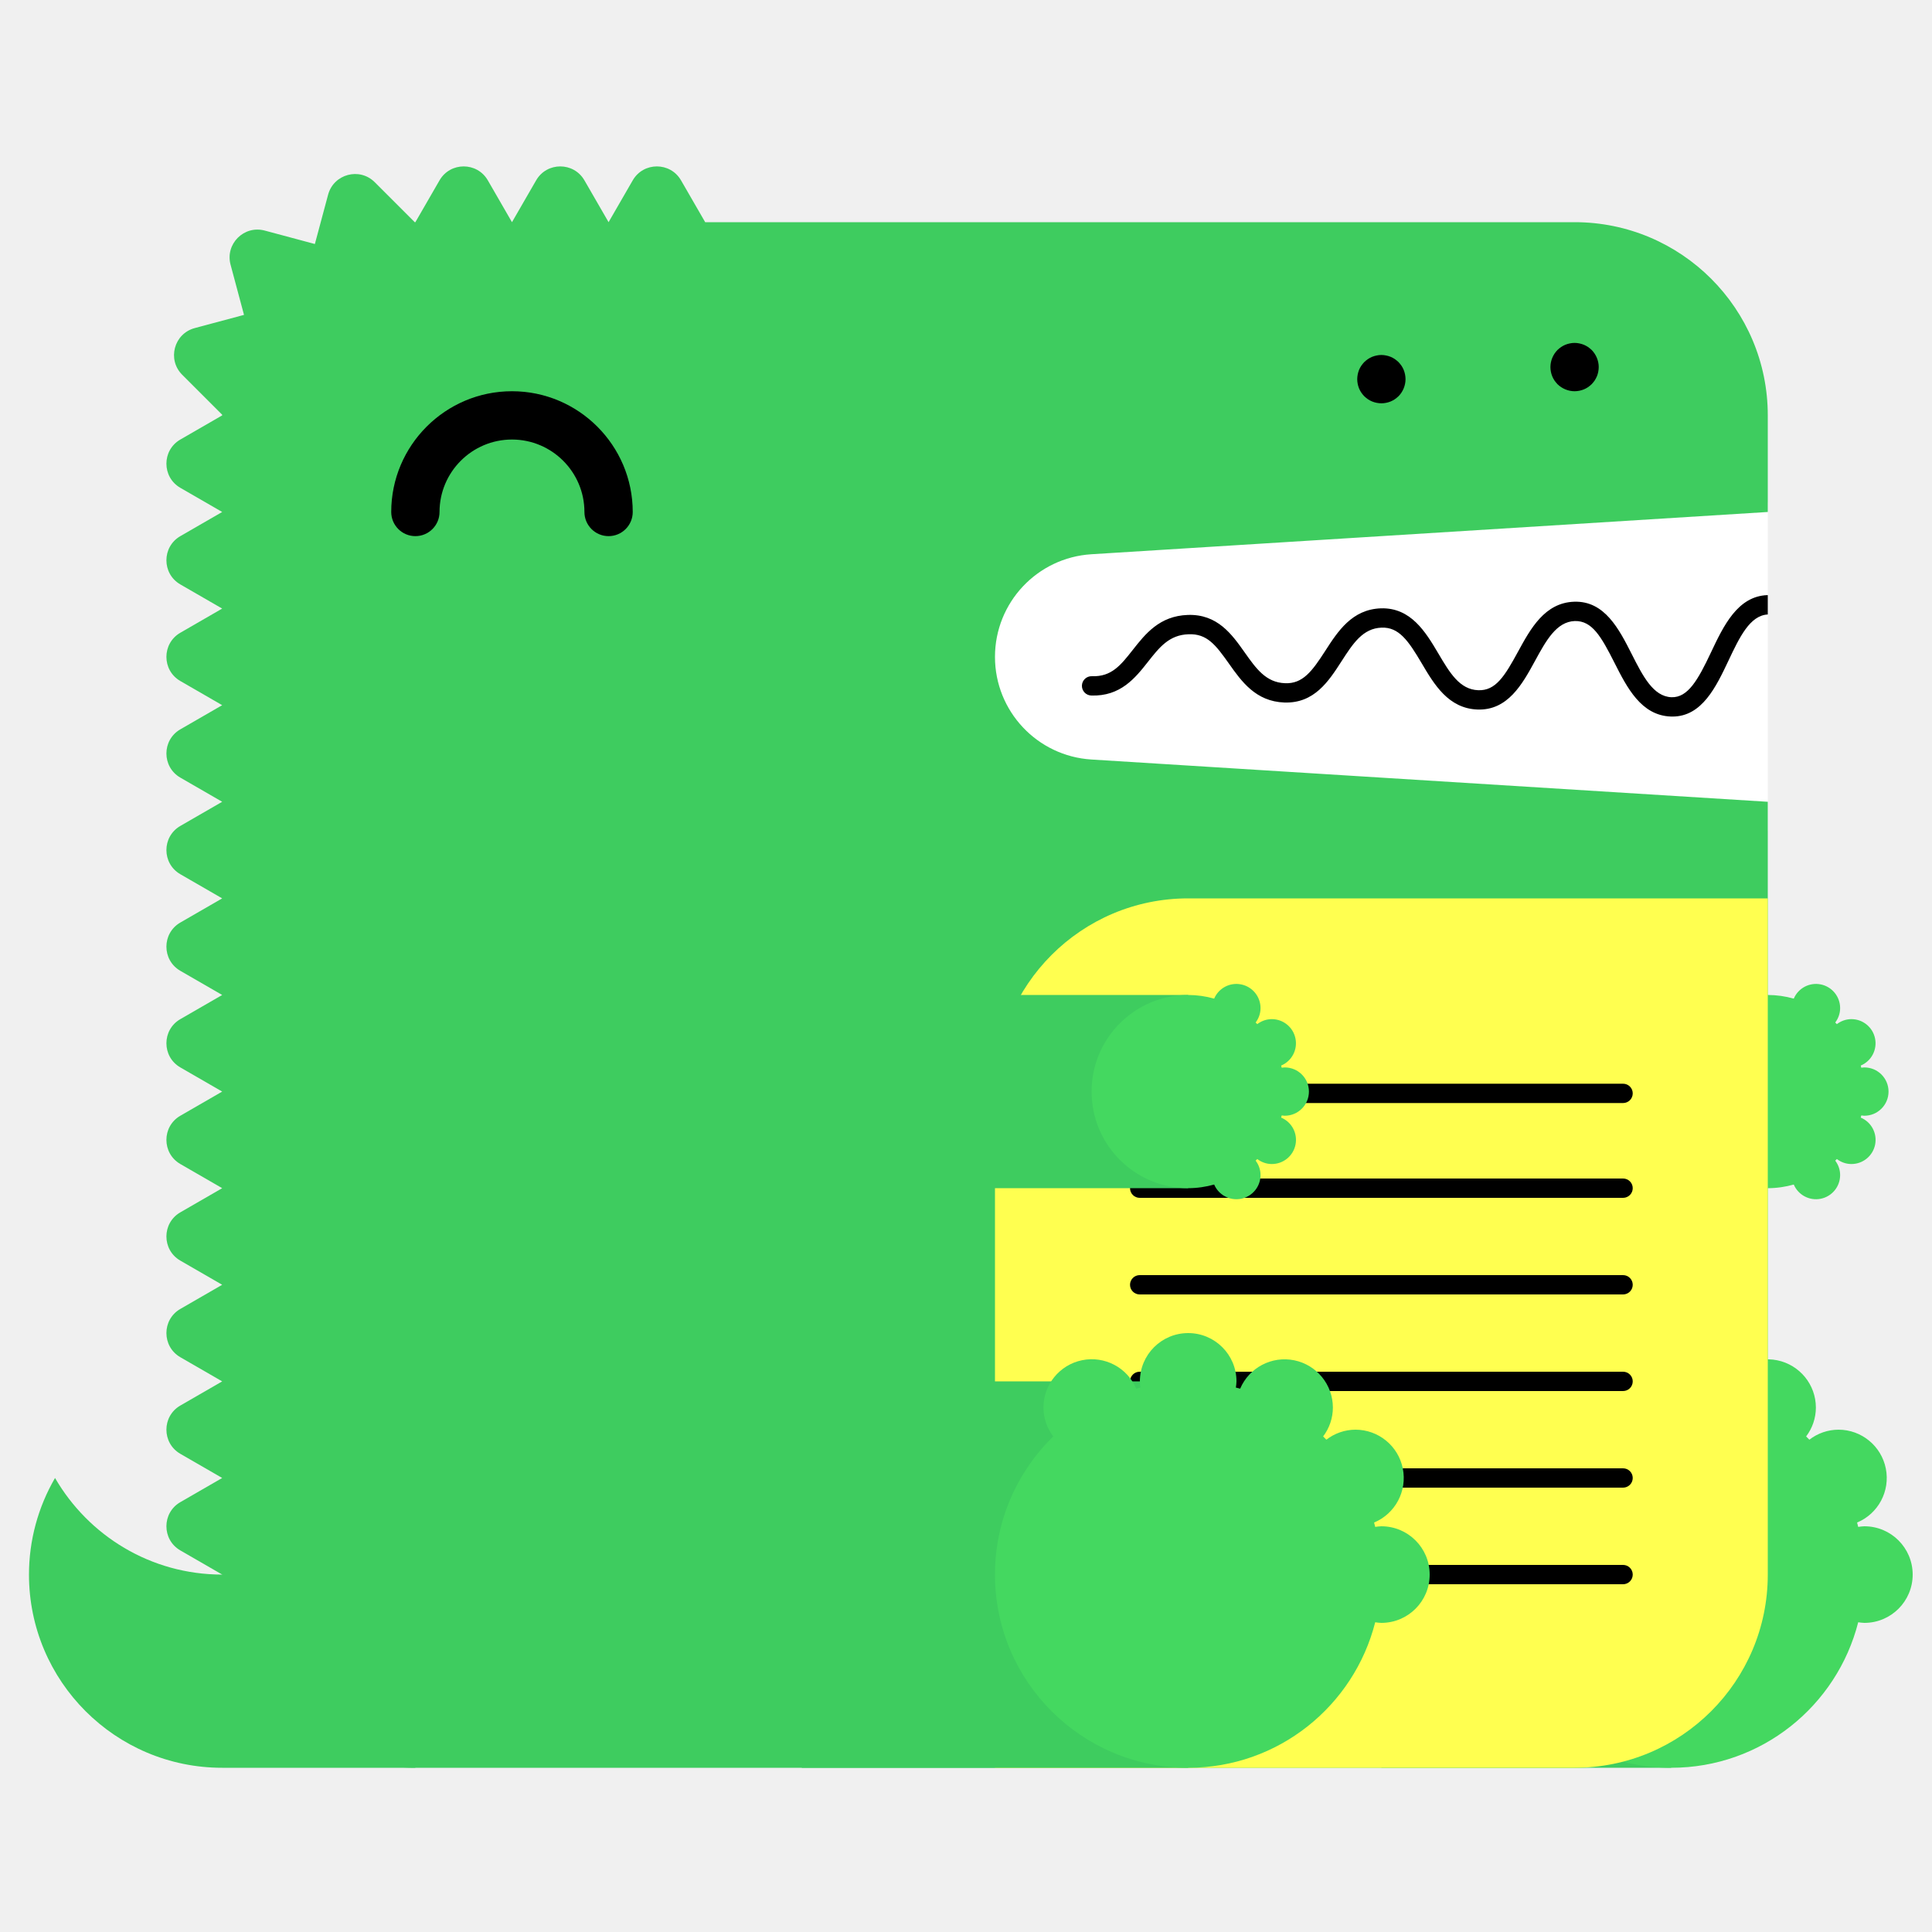
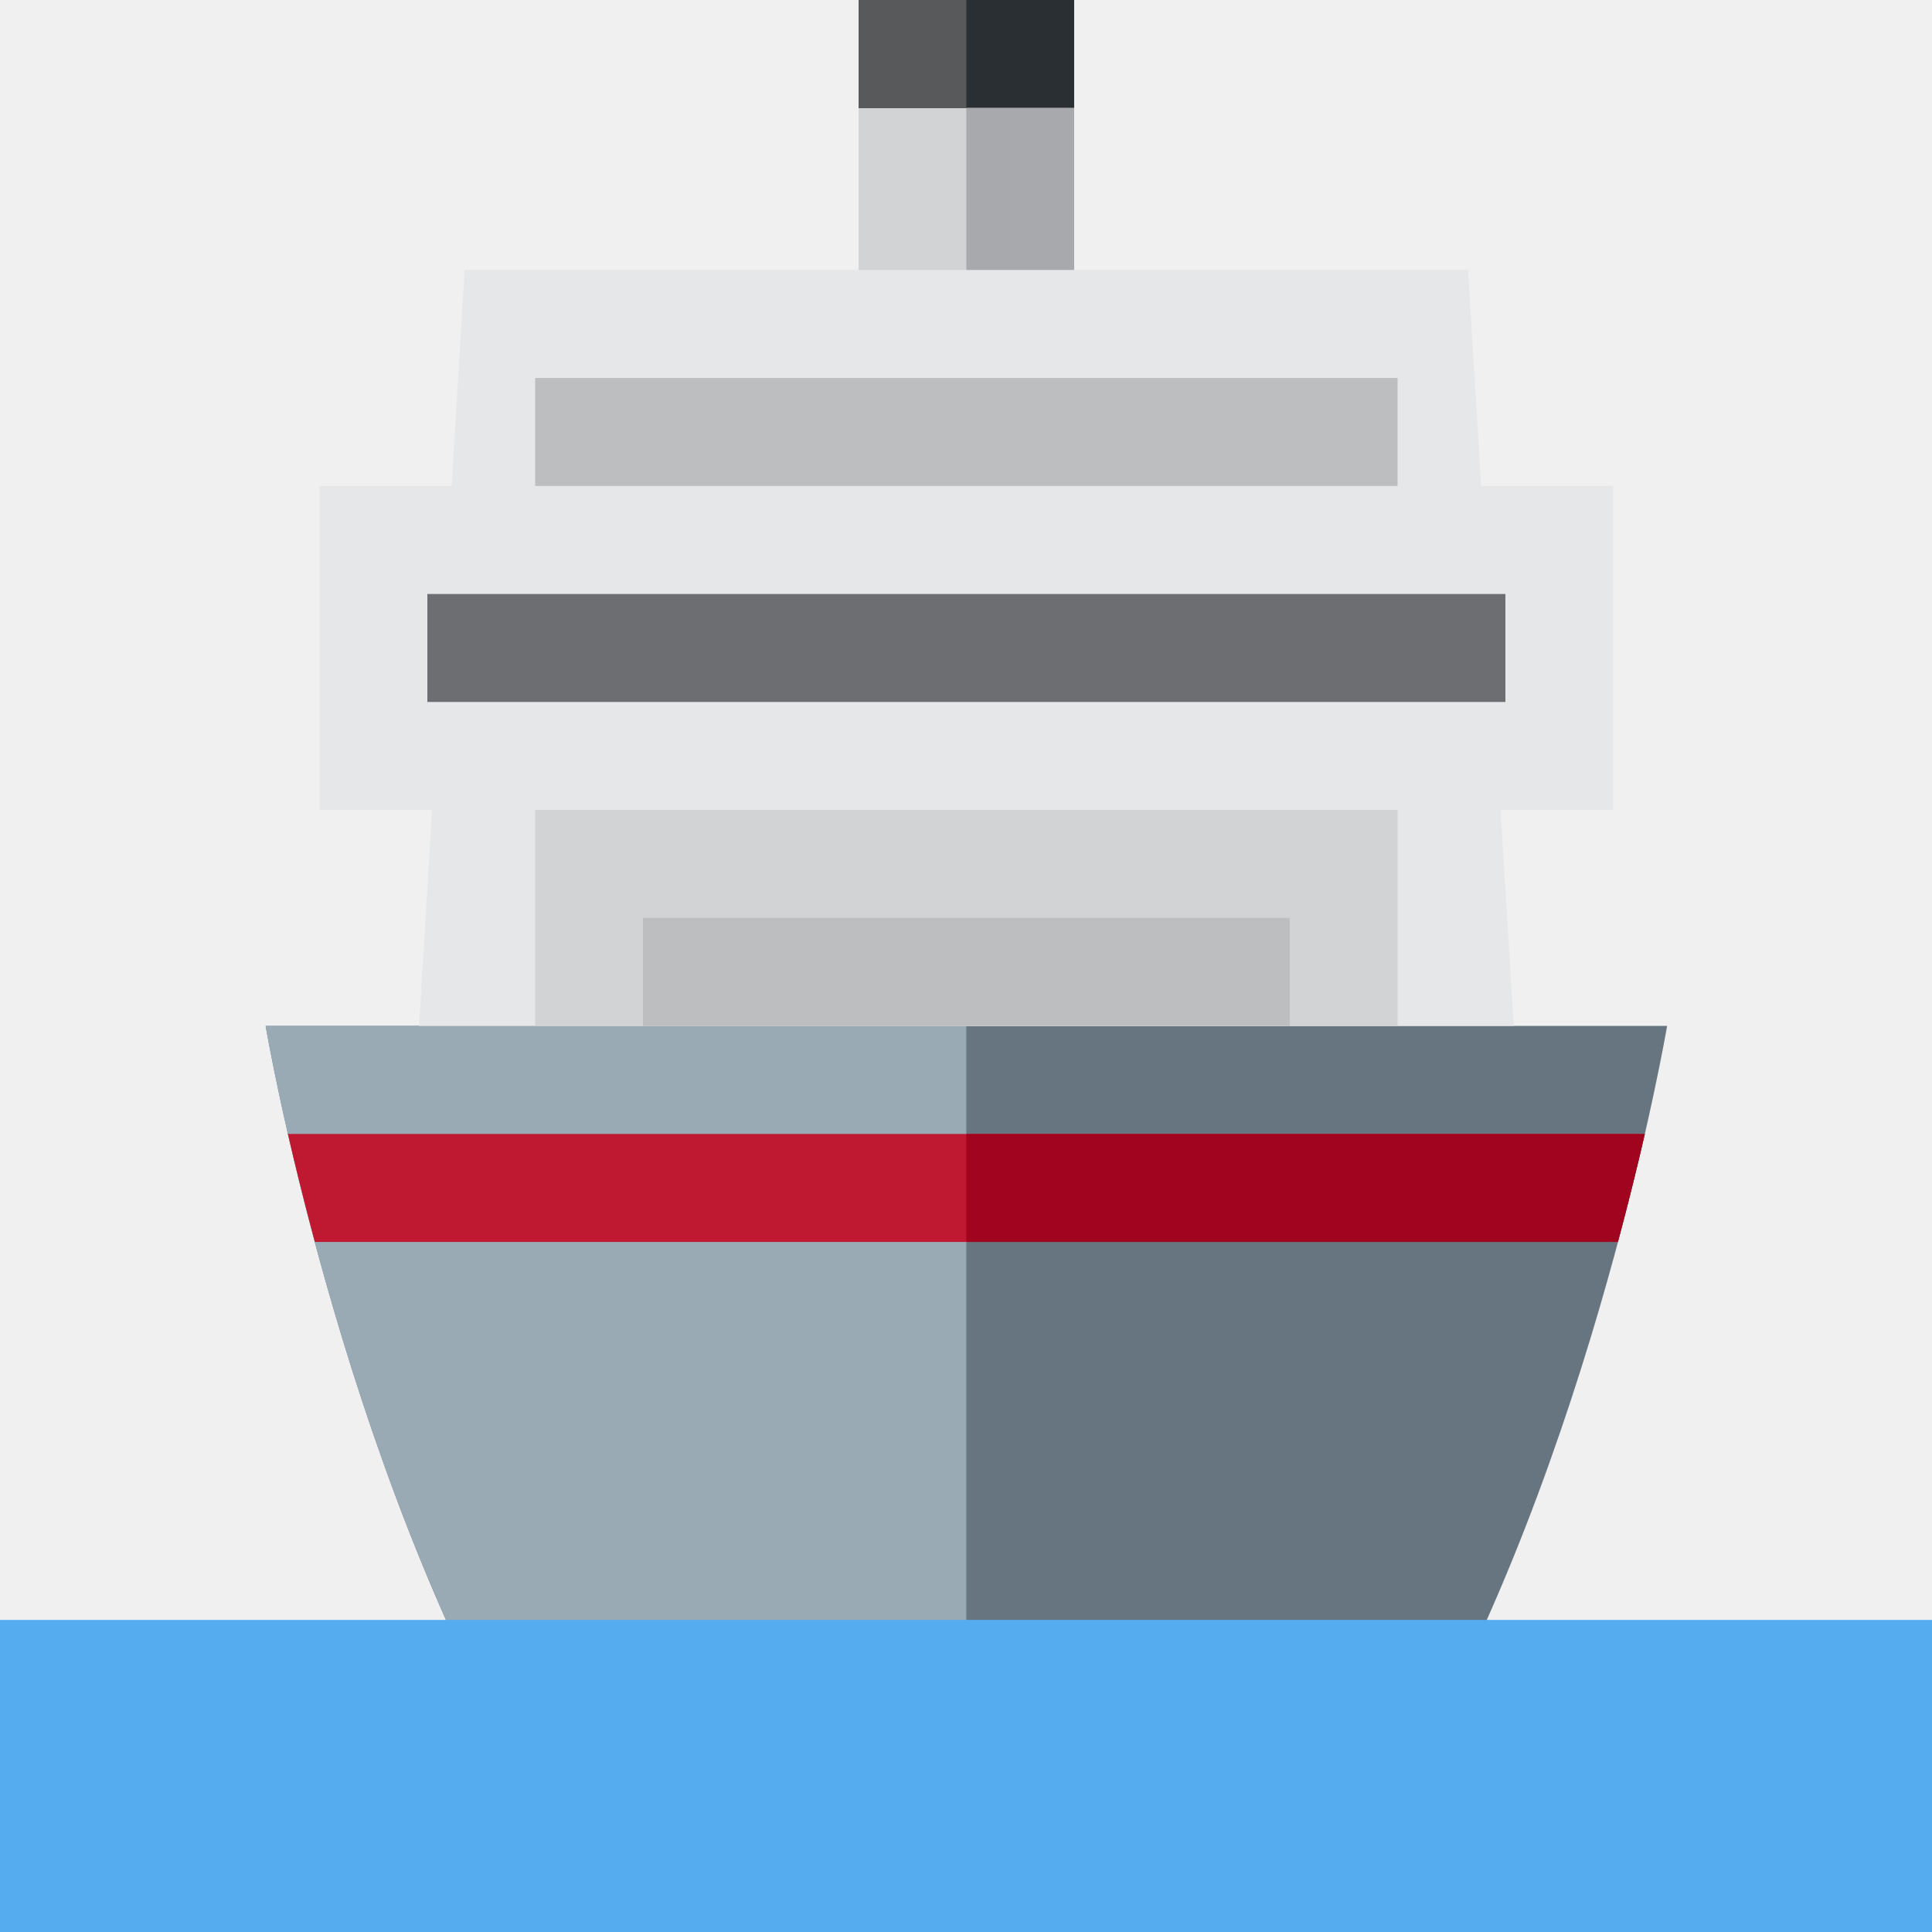
- <svg xmlns="http://www.w3.org/2000/svg" width="200" height="200" viewBox="0 0 200 200">
-   <g fill="none" fill-rule="evenodd">
-     <path fill="#FFF" d="M99 52h84v34H99z" />
-     <path d="M23 163c-7.398 0-13.843-4.027-17.303-10A19.886 19.886 0 0 0 3 163c0 11.046 8.954 20 20 20h20v-20H23z" fill="#3ECC5F" />
-     <path d="M112.98 57.376L183 53V43c0-11.046-8.954-20-20-20H73l-2.5-4.33c-1.112-1.925-3.889-1.925-5 0L63 23l-2.5-4.33c-1.111-1.925-3.889-1.925-5 0L53 23l-2.5-4.33c-1.111-1.925-3.889-1.925-5 0L43 23c-.022 0-.042.003-.065.003l-4.142-4.141c-1.57-1.571-4.252-.853-4.828 1.294l-1.369 5.104-5.192-1.392c-2.148-.575-4.111 1.389-3.535 3.536l1.39 5.193-5.102 1.367c-2.148.576-2.867 3.259-1.296 4.83l4.142 4.142c0 .021-.003.042-.003.064l-4.33 2.5c-1.925 1.111-1.925 3.889 0 5L23 53l-4.33 2.5c-1.925 1.111-1.925 3.889 0 5L23 63l-4.33 2.5c-1.925 1.111-1.925 3.889 0 5L23 73l-4.33 2.5c-1.925 1.111-1.925 3.889 0 5L23 83l-4.33 2.5c-1.925 1.111-1.925 3.889 0 5L23 93l-4.33 2.5c-1.925 1.111-1.925 3.889 0 5L23 103l-4.33 2.5c-1.925 1.111-1.925 3.889 0 5L23 113l-4.33 2.5c-1.925 1.111-1.925 3.889 0 5L23 123l-4.33 2.5c-1.925 1.111-1.925 3.889 0 5L23 133l-4.33 2.5c-1.925 1.111-1.925 3.889 0 5L23 143l-4.33 2.5c-1.925 1.111-1.925 3.889 0 5L23 153l-4.33 2.5c-1.925 1.111-1.925 3.889 0 5L23 163c0 11.046 8.954 20 20 20h120c11.046 0 20-8.954 20-20V83l-70.02-4.376A10.645 10.645 0 0 1 103 68c0-5.621 4.37-10.273 9.98-10.624" fill="#3ECC5F" />
-     <path fill="#3ECC5F" d="M143 183h30v-40h-30z" />
-     <path d="M193 158c-.219 0-.428.037-.639.064-.038-.15-.074-.301-.116-.451A5 5 0 0 0 190.32 148a4.96 4.96 0 0 0-3.016 1.036 26.531 26.531 0 0 0-.335-.336 4.955 4.955 0 0 0 1.011-2.987 5 5 0 0 0-9.599-1.959c-.148-.042-.297-.077-.445-.115.027-.211.064-.42.064-.639a5 5 0 0 0-5-5 5 5 0 0 0-5 5c0 .219.037.428.064.639-.148.038-.297.073-.445.115a4.998 4.998 0 0 0-9.599 1.959c0 1.125.384 2.151 1.011 2.987-3.717 3.632-6.031 8.693-6.031 14.3 0 11.046 8.954 20 20 20 9.339 0 17.16-6.41 19.361-15.064.211.027.42.064.639.064a5 5 0 0 0 5-5 5 5 0 0 0-5-5" fill="#44D860" />
-     <path fill="#3ECC5F" d="M153 123h30v-20h-30z" />
-     <path d="M193 115.5a2.5 2.5 0 1 0 0-5c-.109 0-.214.019-.319.032-.02-.075-.037-.15-.058-.225a2.501 2.501 0 0 0-.963-4.807c-.569 0-1.088.197-1.508.518a6.653 6.653 0 0 0-.168-.168c.314-.417.506-.931.506-1.494a2.5 2.5 0 0 0-4.8-.979A9.987 9.987 0 0 0 183 103c-5.522 0-10 4.478-10 10s4.478 10 10 10c.934 0 1.833-.138 2.69-.377a2.5 2.5 0 0 0 4.8-.979c0-.563-.192-1.077-.506-1.494.057-.055.113-.111.168-.168.42.321.939.518 1.508.518a2.5 2.5 0 0 0 .963-4.807c.021-.074.038-.15.058-.225.105.013.21.032.319.032" fill="#44D860" />
-     <path d="M63 55.5a2.5 2.5 0 0 1-2.5-2.5c0-4.136-3.364-7.5-7.5-7.5s-7.5 3.364-7.5 7.5a2.5 2.5 0 1 1-5 0c0-6.893 5.607-12.5 12.5-12.5S65.5 46.107 65.5 53a2.5 2.5 0 0 1-2.5 2.5" fill="#000" />
-     <path d="M103 183h60c11.046 0 20-8.954 20-20V93h-60c-11.046 0-20 8.954-20 20v70z" fill="#FFFF50" />
-     <path d="M168.02 124h-50.04a1 1 0 1 1 0-2h50.04a1 1 0 1 1 0 2m0 20h-50.04a1 1 0 1 1 0-2h50.04a1 1 0 1 1 0 2m0 20h-50.04a1 1 0 1 1 0-2h50.04a1 1 0 1 1 0 2m0-49.814h-50.04a1 1 0 1 1 0-2h50.04a1 1 0 1 1 0 2m0 19.814h-50.04a1 1 0 1 1 0-2h50.04a1 1 0 1 1 0 2m0 20h-50.04a1 1 0 1 1 0-2h50.04a1 1 0 1 1 0 2M183 61.611c-.012 0-.022-.006-.034-.005-3.09.105-4.552 3.196-5.842 5.923-1.346 2.85-2.387 4.703-4.093 4.647-1.889-.068-2.969-2.202-4.113-4.46-1.314-2.594-2.814-5.536-5.963-5.426-3.046.104-4.513 2.794-5.807 5.167-1.377 2.528-2.314 4.065-4.121 3.994-1.927-.07-2.951-1.805-4.136-3.813-1.321-2.236-2.848-4.75-5.936-4.664-2.994.103-4.465 2.385-5.763 4.4-1.373 2.13-2.335 3.428-4.165 3.351-1.973-.07-2.992-1.51-4.171-3.177-1.324-1.873-2.816-3.993-5.895-3.89-2.928.1-4.399 1.97-5.696 3.618-1.232 1.564-2.194 2.802-4.229 2.724a1 1 0 0 0-.072 2c3.017.101 4.545-1.8 5.872-3.487 1.177-1.496 2.193-2.787 4.193-2.855 1.926-.082 2.829 1.115 4.195 3.045 1.297 1.834 2.769 3.914 5.731 4.021 3.103.104 4.596-2.215 5.918-4.267 1.182-1.834 2.202-3.417 4.15-3.484 1.793-.067 2.769 1.35 4.145 3.681 1.297 2.197 2.766 4.686 5.787 4.796 3.125.108 4.634-2.62 5.949-5.035 1.139-2.088 2.214-4.06 4.119-4.126 1.793-.042 2.728 1.595 4.111 4.33 1.292 2.553 2.757 5.445 5.825 5.556l.169.003c3.064 0 4.518-3.075 5.805-5.794 1.139-2.41 2.217-4.68 4.067-4.773v-2z" fill="#000" />
-     <path fill="#3ECC5F" d="M83 183h40v-40H83z" />
-     <path d="M143 158c-.219 0-.428.037-.639.064-.038-.15-.074-.301-.116-.451A5 5 0 0 0 140.32 148a4.96 4.96 0 0 0-3.016 1.036 26.531 26.531 0 0 0-.335-.336 4.955 4.955 0 0 0 1.011-2.987 5 5 0 0 0-9.599-1.959c-.148-.042-.297-.077-.445-.115.027-.211.064-.42.064-.639a5 5 0 0 0-5-5 5 5 0 0 0-5 5c0 .219.037.428.064.639-.148.038-.297.073-.445.115a4.998 4.998 0 0 0-9.599 1.959c0 1.125.384 2.151 1.011 2.987-3.717 3.632-6.031 8.693-6.031 14.3 0 11.046 8.954 20 20 20 9.339 0 17.16-6.41 19.361-15.064.211.027.42.064.639.064a5 5 0 0 0 5-5 5 5 0 0 0-5-5" fill="#44D860" />
-     <path fill="#3ECC5F" d="M83 123h40v-20H83z" />
-     <path d="M133 115.5a2.5 2.5 0 1 0 0-5c-.109 0-.214.019-.319.032-.02-.075-.037-.15-.058-.225a2.501 2.501 0 0 0-.963-4.807c-.569 0-1.088.197-1.508.518a6.653 6.653 0 0 0-.168-.168c.314-.417.506-.931.506-1.494a2.5 2.5 0 0 0-4.8-.979A9.987 9.987 0 0 0 123 103c-5.522 0-10 4.478-10 10s4.478 10 10 10c.934 0 1.833-.138 2.69-.377a2.5 2.5 0 0 0 4.8-.979c0-.563-.192-1.077-.506-1.494.057-.055.113-.111.168-.168.42.321.939.518 1.508.518a2.5 2.5 0 0 0 .963-4.807c.021-.074.038-.15.058-.225.105.013.21.032.319.032" fill="#44D860" />
-     <path d="M143 41.75c-.16 0-.33-.02-.49-.05a2.52 2.52 0 0 1-.47-.14c-.15-.06-.29-.14-.431-.23-.13-.09-.259-.2-.38-.31-.109-.12-.219-.24-.309-.38s-.17-.28-.231-.43a2.619 2.619 0 0 1-.189-.96c0-.16.02-.33.05-.49.03-.16.08-.31.139-.47.061-.15.141-.29.231-.43.09-.13.2-.26.309-.38.121-.11.25-.22.38-.31.141-.09.281-.17.431-.23.149-.06.31-.11.47-.14.32-.07.65-.07.98 0 .159.03.32.08.47.14.149.06.29.14.43.23.13.09.259.2.38.31.11.12.22.25.31.38.09.14.17.28.23.43.06.16.11.31.14.47.029.16.05.33.05.49 0 .66-.271 1.31-.73 1.77-.121.11-.25.22-.38.31-.14.09-.281.17-.43.23a2.565 2.565 0 0 1-.96.19m20-1.25c-.66 0-1.3-.27-1.771-.73a3.802 3.802 0 0 1-.309-.38c-.09-.14-.17-.28-.231-.43a2.619 2.619 0 0 1-.189-.96c0-.66.27-1.3.729-1.77.121-.11.25-.22.38-.31.141-.09.281-.17.431-.23.149-.06.31-.11.47-.14.32-.07.66-.07.98 0 .159.03.32.08.47.14.149.06.29.14.43.23.13.09.259.2.38.31.459.47.73 1.11.73 1.77 0 .16-.021.33-.05.49-.03.16-.08.32-.14.47-.07.15-.14.29-.23.43-.09.13-.2.26-.31.38-.121.11-.25.22-.38.31-.14.09-.281.17-.43.23a2.565 2.565 0 0 1-.96.19" fill="#000" />
-   </g>
+ <svg xmlns="http://www.w3.org/2000/svg" width="200" zoomAndPan="magnify" viewBox="0 0 150 150" height="200" preserveAspectRatio="xMidYMid meet" version="1.0">
+   <path fill="#292f33" d="M 66.66 0 L 83.398 0 L 83.398 20.961 L 66.66 20.961 Z M 66.66 0 " fill-opacity="1" fill-rule="nonzero" />
+   <path fill="#d1d3d4" d="M 66.66 8.383 L 83.398 8.383 L 83.398 25.152 L 66.66 25.152 Z M 66.66 8.383 " fill-opacity="1" fill-rule="nonzero" />
+   <path fill="#a7a9ac" d="M 75.027 8.383 L 83.398 8.383 L 83.398 25.152 L 75.027 25.152 Z M 75.027 8.383 " fill-opacity="1" fill-rule="nonzero" />
+   <path fill="#66757f" d="M 75.027 79.652 L 20.625 79.652 C 20.625 79.652 26.297 113.191 41.027 138.348 C 55.754 163.5 75.027 138.348 75.027 138.348 C 75.027 138.348 94.305 163.5 109.031 138.348 C 123.762 113.191 129.434 79.652 129.434 79.652 Z M 75.027 79.652 " fill-opacity="1" fill-rule="nonzero" />
+   <path fill="#99aab5" d="M 75.027 79.652 L 20.625 79.652 C 20.625 79.652 26.297 113.191 41.027 138.348 C 55.754 163.5 75.027 138.348 75.027 138.348 Z M 75.027 79.652 " fill-opacity="1" fill-rule="nonzero" />
+   <path fill="#55acee" d="M -0.301 125.77 L 150.355 125.77 L 150.355 150.922 L -0.301 150.922 Z M -0.301 125.77 " fill-opacity="1" fill-rule="nonzero" />
+   <path fill="#e6e7e8" d="M 125.246 37.73 L 114.996 37.73 L 113.98 20.961 L 36.074 20.961 L 35.066 37.73 L 24.809 37.73 L 24.809 62.883 L 33.547 62.883 L 32.535 79.652 L 117.523 79.652 L 116.508 62.883 L 125.246 62.883 Z M 125.246 37.73 " fill-opacity="1" fill-rule="nonzero" />
+   <path fill="#d1d3d4" d="M 41.551 62.883 L 108.508 62.883 L 108.508 79.652 L 41.551 79.652 Z M 41.551 62.883 " fill-opacity="1" fill-rule="nonzero" />
+   <path fill="#6d6e71" d="M 33.18 46.117 L 116.879 46.117 L 116.879 54.5 L 33.18 54.5 Z M 33.18 46.117 " fill-opacity="1" fill-rule="nonzero" />
+   <path fill="#bcbec0" d="M 41.551 29.348 L 108.508 29.348 L 108.508 37.73 L 41.551 37.73 Z M 41.551 29.348 " fill-opacity="1" fill-rule="nonzero" />
+   <path fill="#be1931" d="M 24.445 96.422 L 125.613 96.422 C 126.453 93.293 127.152 90.441 127.703 88.039 L 22.352 88.039 C 22.906 90.441 23.605 93.293 24.445 96.422 Z M 24.445 96.422 " fill-opacity="1" fill-rule="nonzero" />
+   <path fill="#a0041e" d="M 75.027 96.422 L 125.613 96.422 C 126.453 93.293 127.152 90.441 127.703 88.039 L 75.027 88.039 Z M 75.027 96.422 " fill-opacity="1" fill-rule="nonzero" />
+   <path fill="#bcbec0" d="M 49.918 71.27 L 100.137 71.27 L 100.137 79.652 L 49.918 79.652 Z M 49.918 71.27 " fill-opacity="1" fill-rule="nonzero" />
+   <path fill="#58595b" d="M 66.66 0 L 75.027 0 L 75.027 8.383 L 66.66 8.383 Z M 66.66 0 " fill-opacity="1" fill-rule="nonzero" />
</svg>
